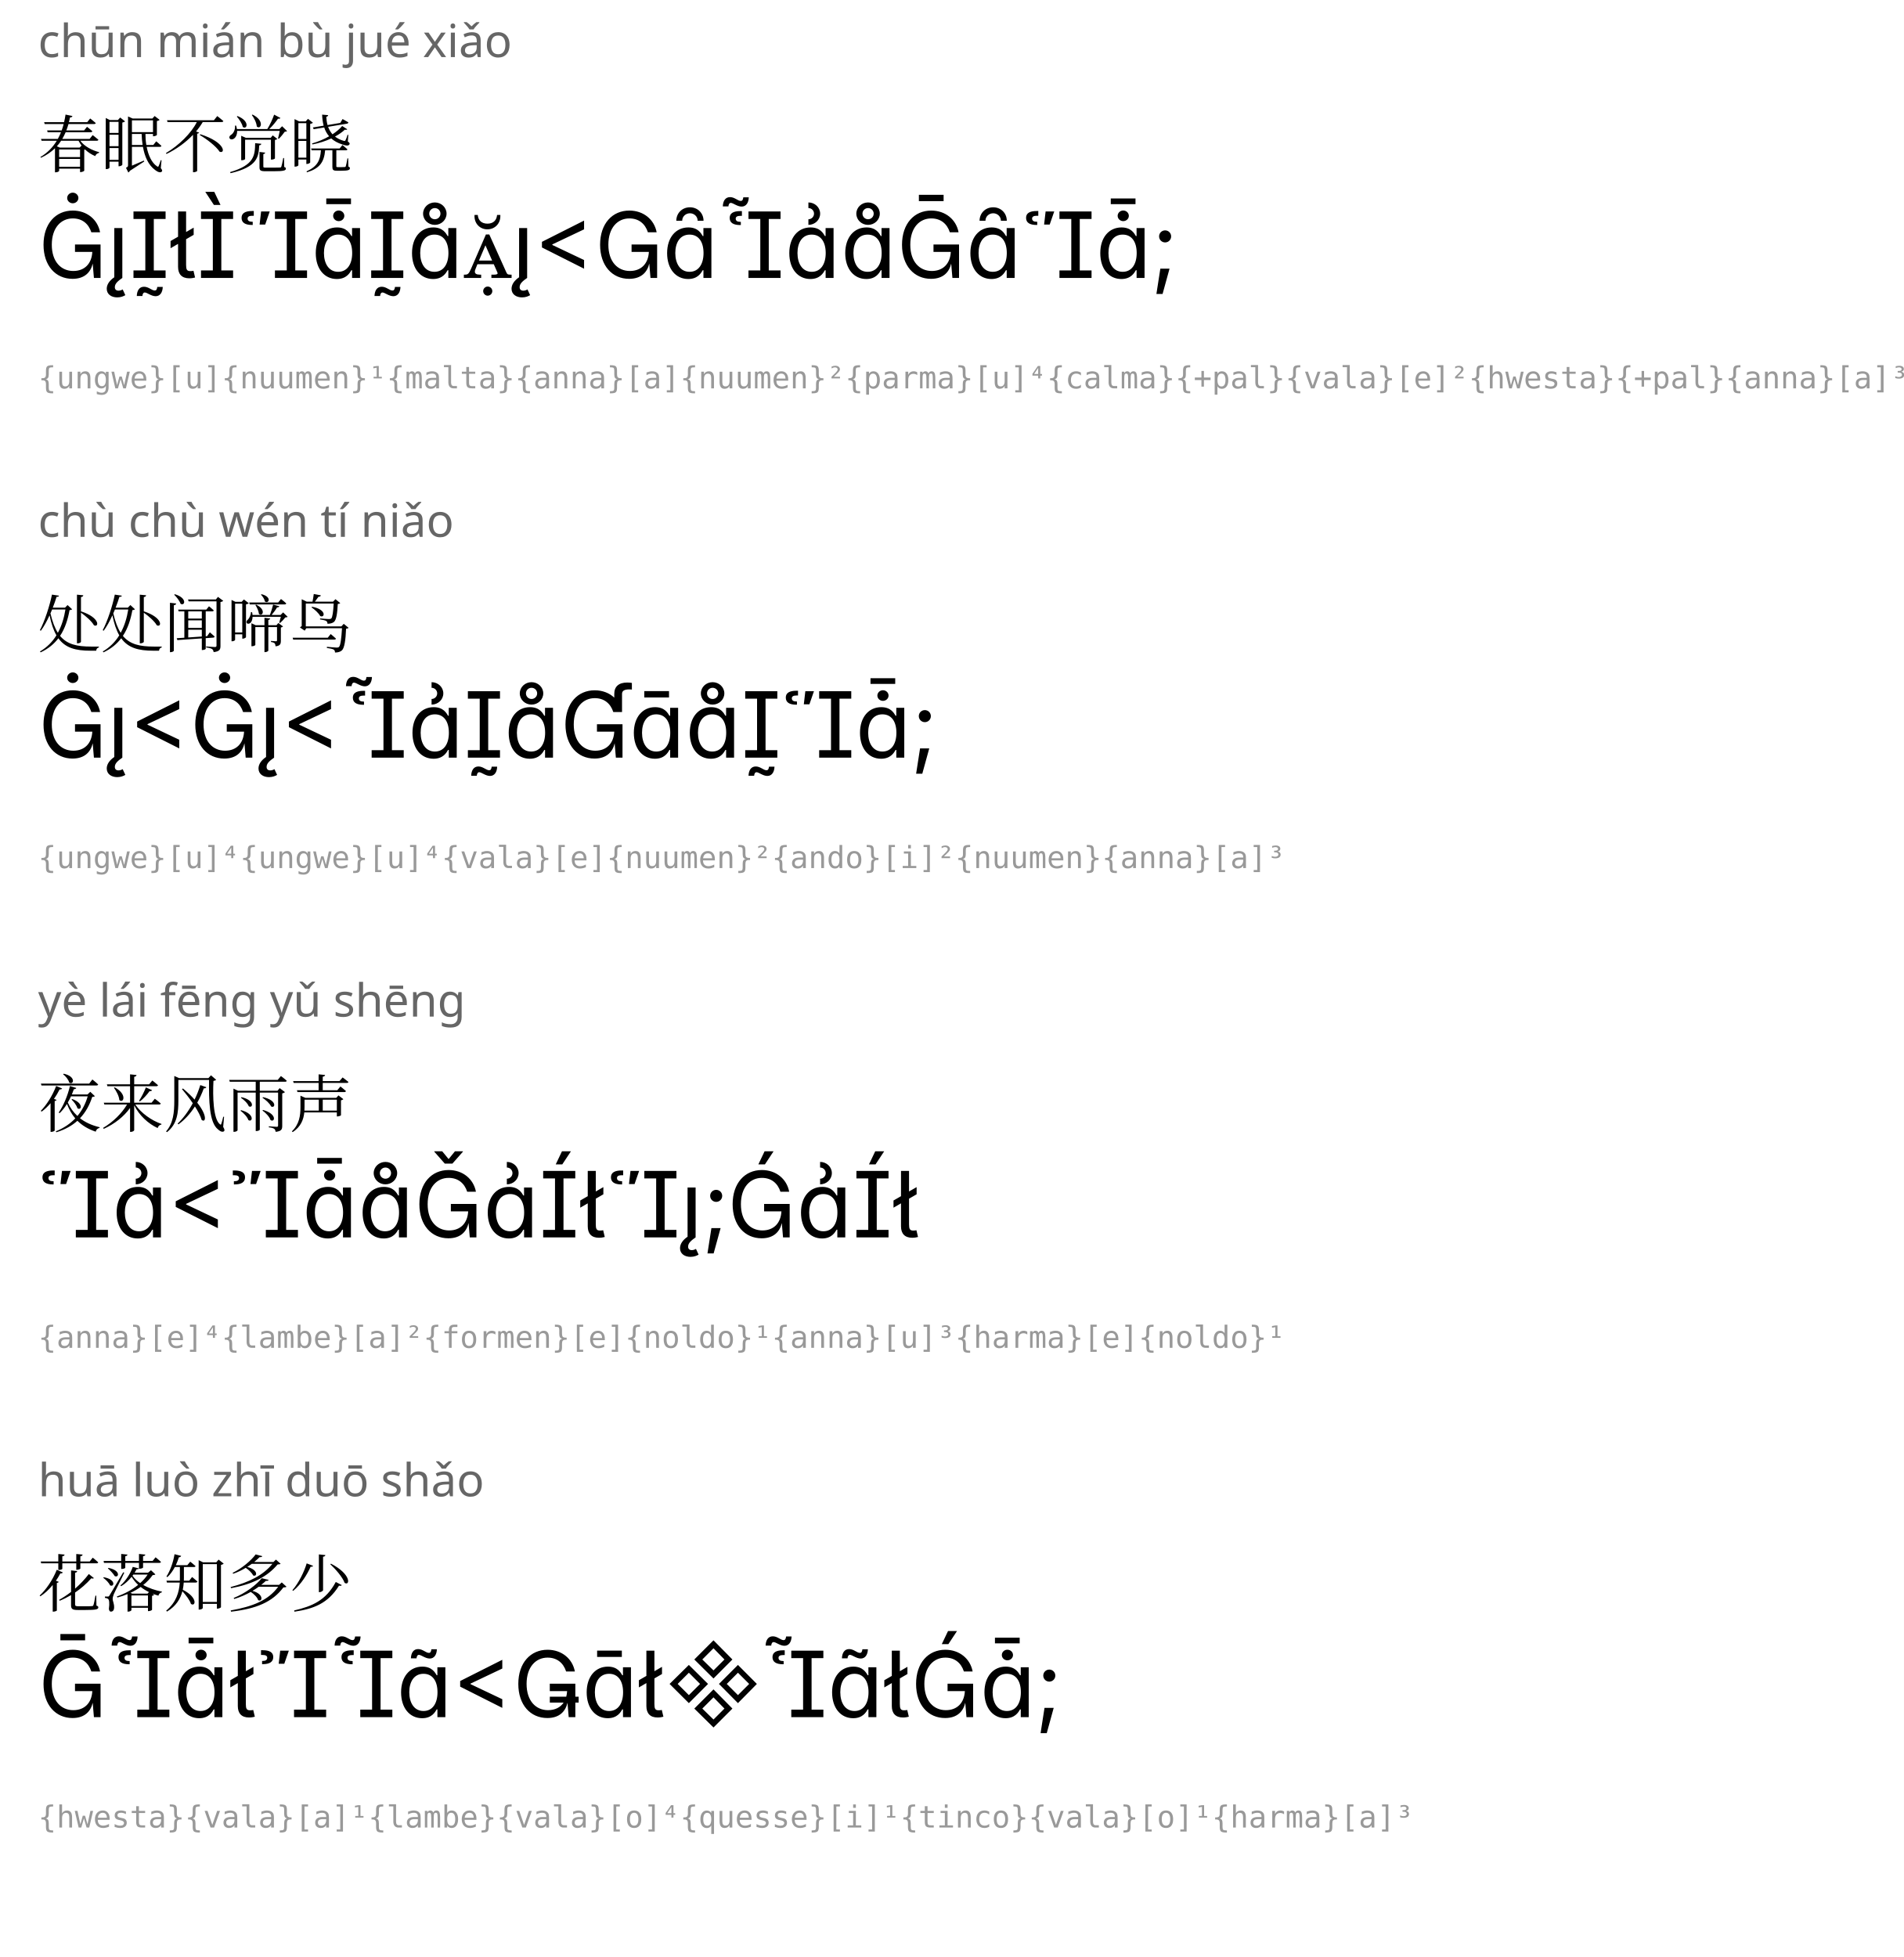
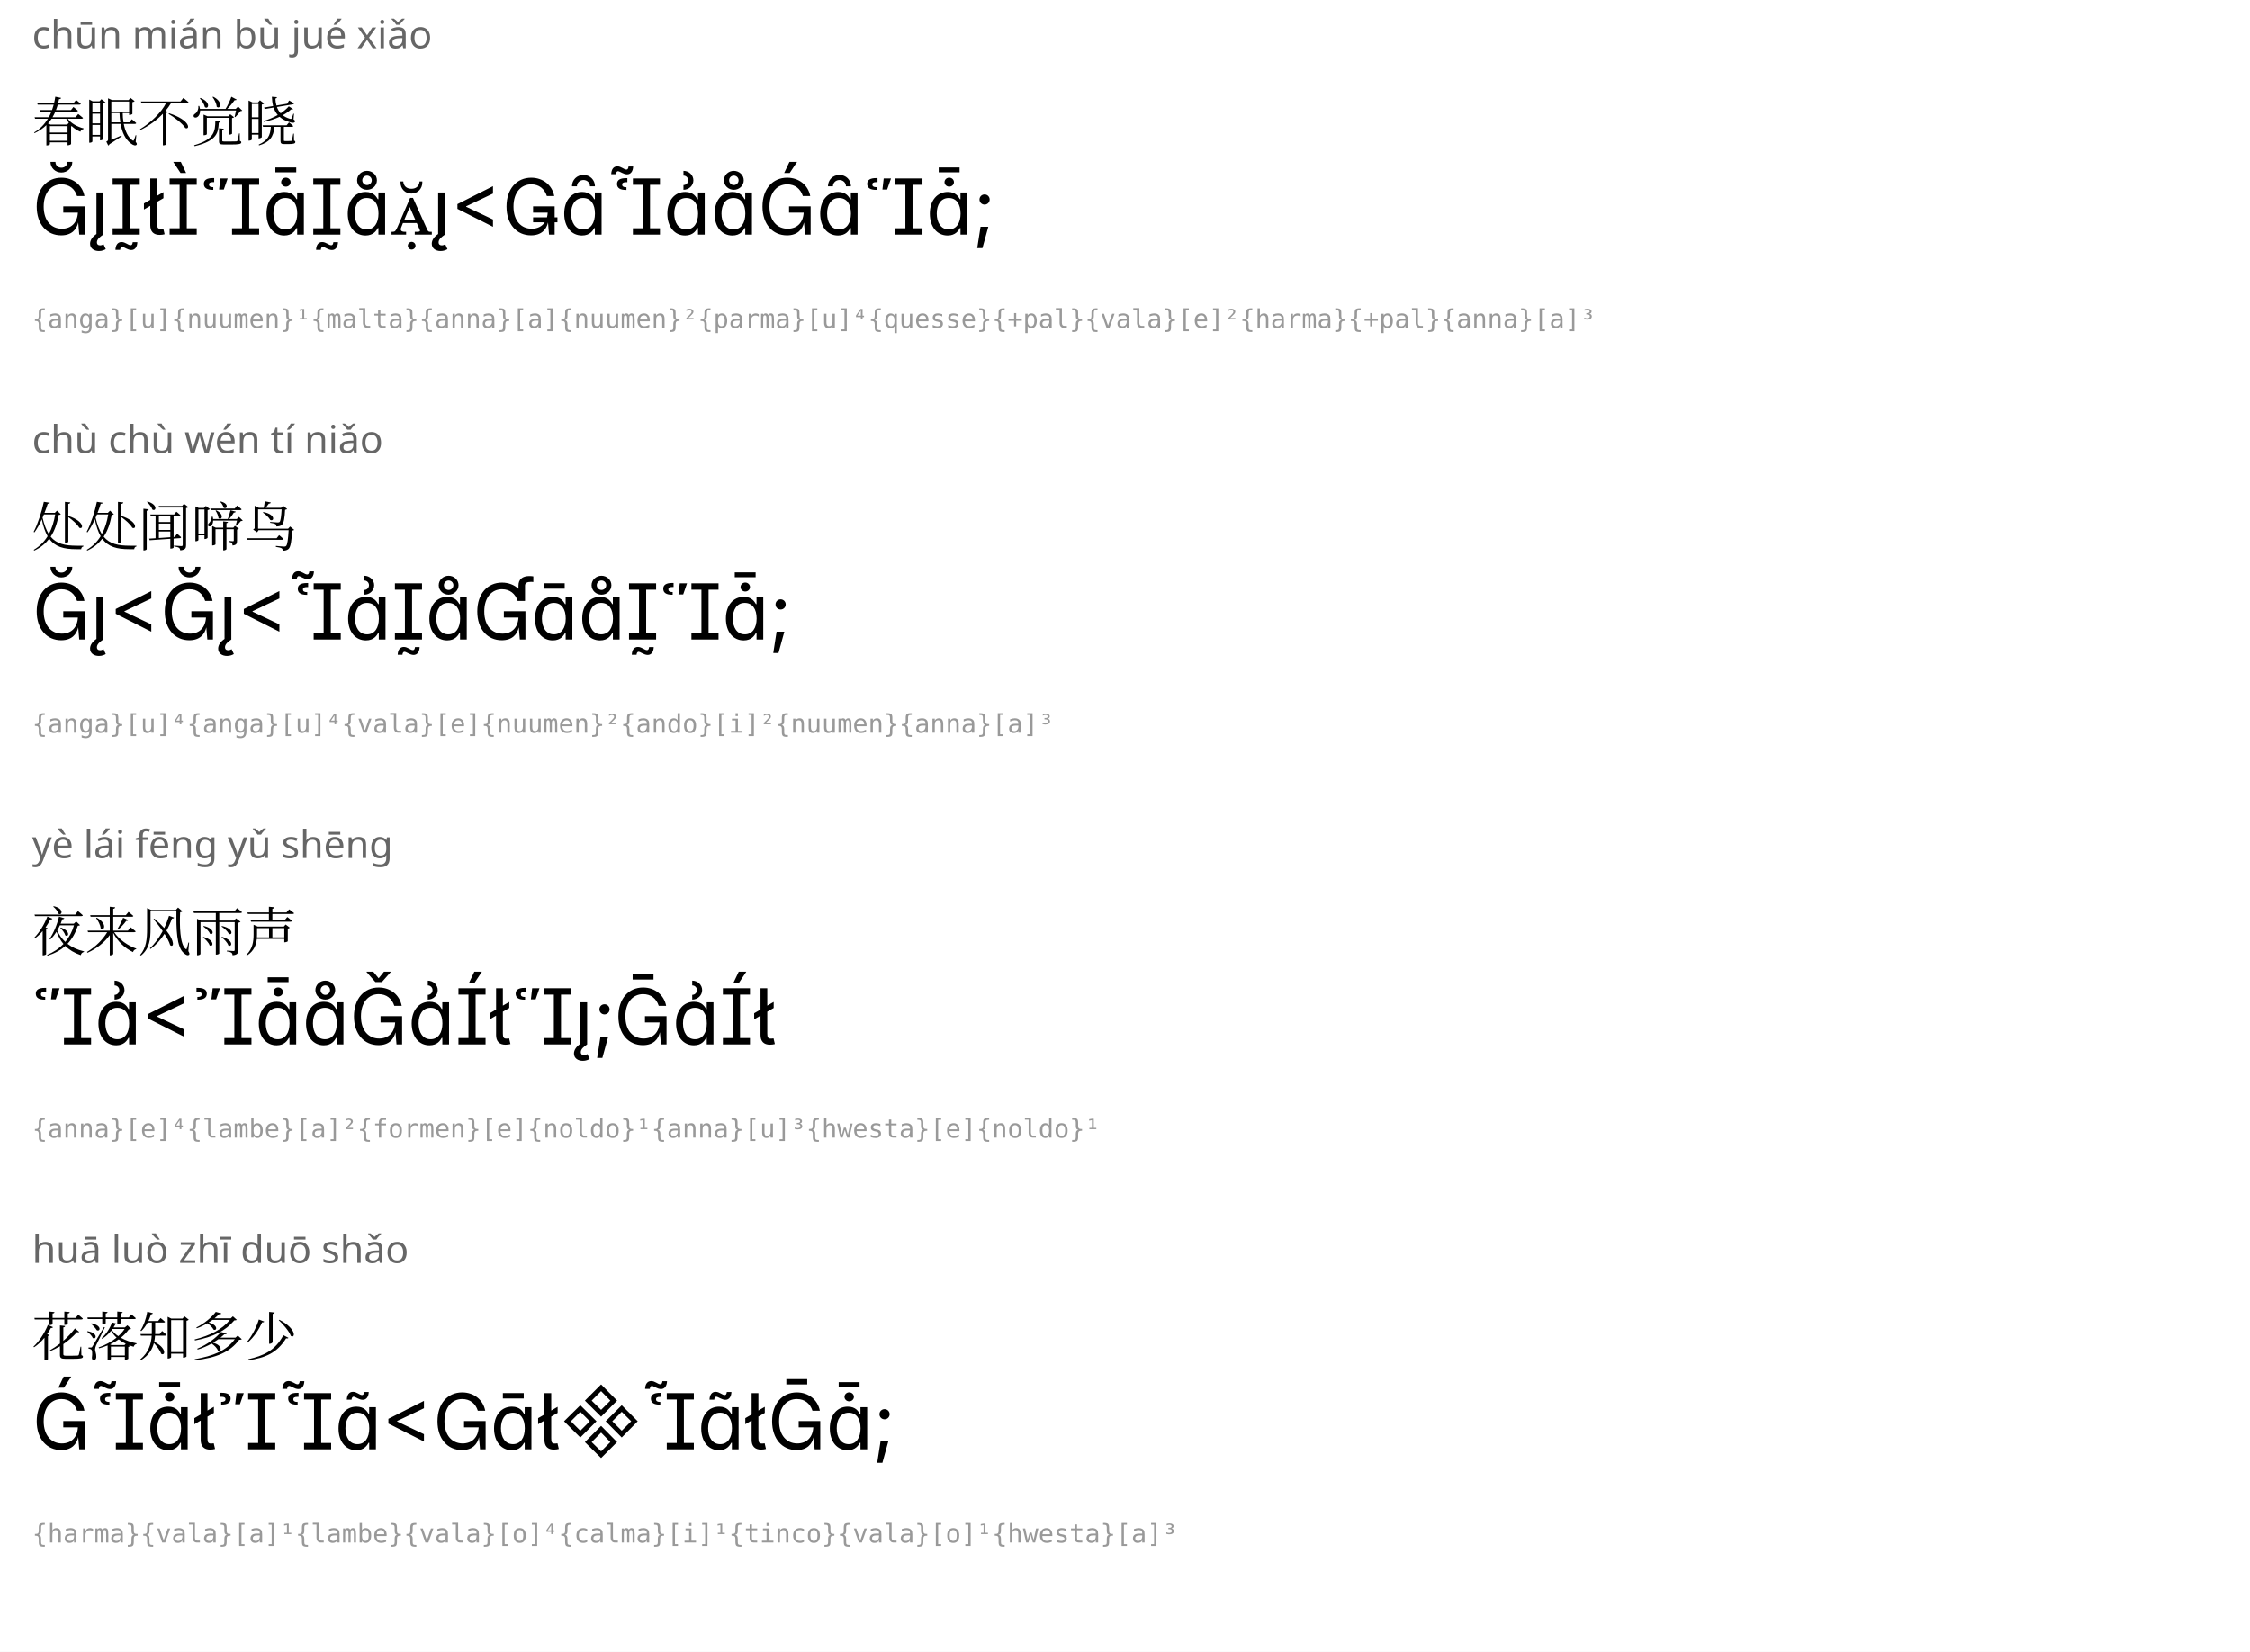
- <svg xmlns="http://www.w3.org/2000/svg" width="1000" height="1028">
+ <svg xmlns="http://www.w3.org/2000/svg" width="1400" height="1028">
  <defs>
    <style>
.pinyin { font-family: sans-serif; font-size: 24px; fill: #666; }
.hanzi { font-family: "Songti SC", "Noto Serif CJK SC", serif; font-size: 33px; }
.tengwar { font-family: "Alcarin Tengwar"; font-size: 48px; }
.names { font-family: monospace; font-size: 16px; fill: #999; }
</style>
  </defs>
-   <rect width="1000" height="1028" fill="white" />
+   <rect width="1400" height="1028" fill="white" />
  <text x="20" y="30" class="pinyin">chūn mián bù jué xiǎo</text>
  <text x="20" y="88" class="hanzi">春眠不觉晓</text>
-   <text x="20" y="146" class="tengwar"></text>
-   <text x="20" y="204" class="names">{ungwe}[u]{nuumen}¹{malta}{anna}[a]{nuumen}²{parma}[u]⁴{calma}{+pal}{vala}[e]²{hwesta}{+pal}{anna}[a]³</text>
+   <text x="20" y="146" class="tengwar"></text>
+   <text x="20" y="204" class="names">{anga}[u]{nuumen}¹{malta}{anna}[a]{nuumen}²{parma}[u]⁴{quesse}{+pal}{vala}[e]²{harma}{+pal}{anna}[a]³</text>
  <text x="20" y="282" class="pinyin">chù chù wén tí niǎo</text>
  <text x="20" y="340" class="hanzi">处处闻啼鸟</text>
-   <text x="20" y="398" class="tengwar"></text>
-   <text x="20" y="456" class="names">{ungwe}[u]⁴{ungwe}[u]⁴{vala}[e]{nuumen}²{ando}[i]²{nuumen}{anna}[a]³</text>
+   <text x="20" y="398" class="tengwar"></text>
+   <text x="20" y="456" class="names">{anga}[u]⁴{anga}[u]⁴{vala}[e]{nuumen}²{ando}[i]²{nuumen}{anna}[a]³</text>
  <text x="20" y="534" class="pinyin">yè lái fēng yǔ shēng</text>
  <text x="20" y="592" class="hanzi">夜来风雨声</text>
-   <text x="20" y="650" class="tengwar"></text>
-   <text x="20" y="708" class="names">{anna}[e]⁴{lambe}[a]²{formen}[e]{noldo}¹{anna}[u]³{harma}[e]{noldo}¹</text>
+   <text x="20" y="650" class="tengwar"></text>
+   <text x="20" y="708" class="names">{anna}[e]⁴{lambe}[a]²{formen}[e]{noldo}¹{anna}[u]³{hwesta}[e]{noldo}¹</text>
  <text x="20" y="786" class="pinyin">huā luò zhī duō shǎo</text>
  <text x="20" y="844" class="hanzi">花落知多少</text>
-   <text x="20" y="902" class="tengwar"></text>
-   <text x="20" y="960" class="names">{hwesta}{vala}[a]¹{lambe}{vala}[o]⁴{quesse}[i]¹{tinco}{vala}[o]¹{harma}[a]³</text>
+   <text x="20" y="902" class="tengwar"></text>
+   <text x="20" y="960" class="names">{harma}{vala}[a]¹{lambe}{vala}[o]⁴{calma}[i]¹{tinco}{vala}[o]¹{hwesta}[a]³</text>
</svg>
